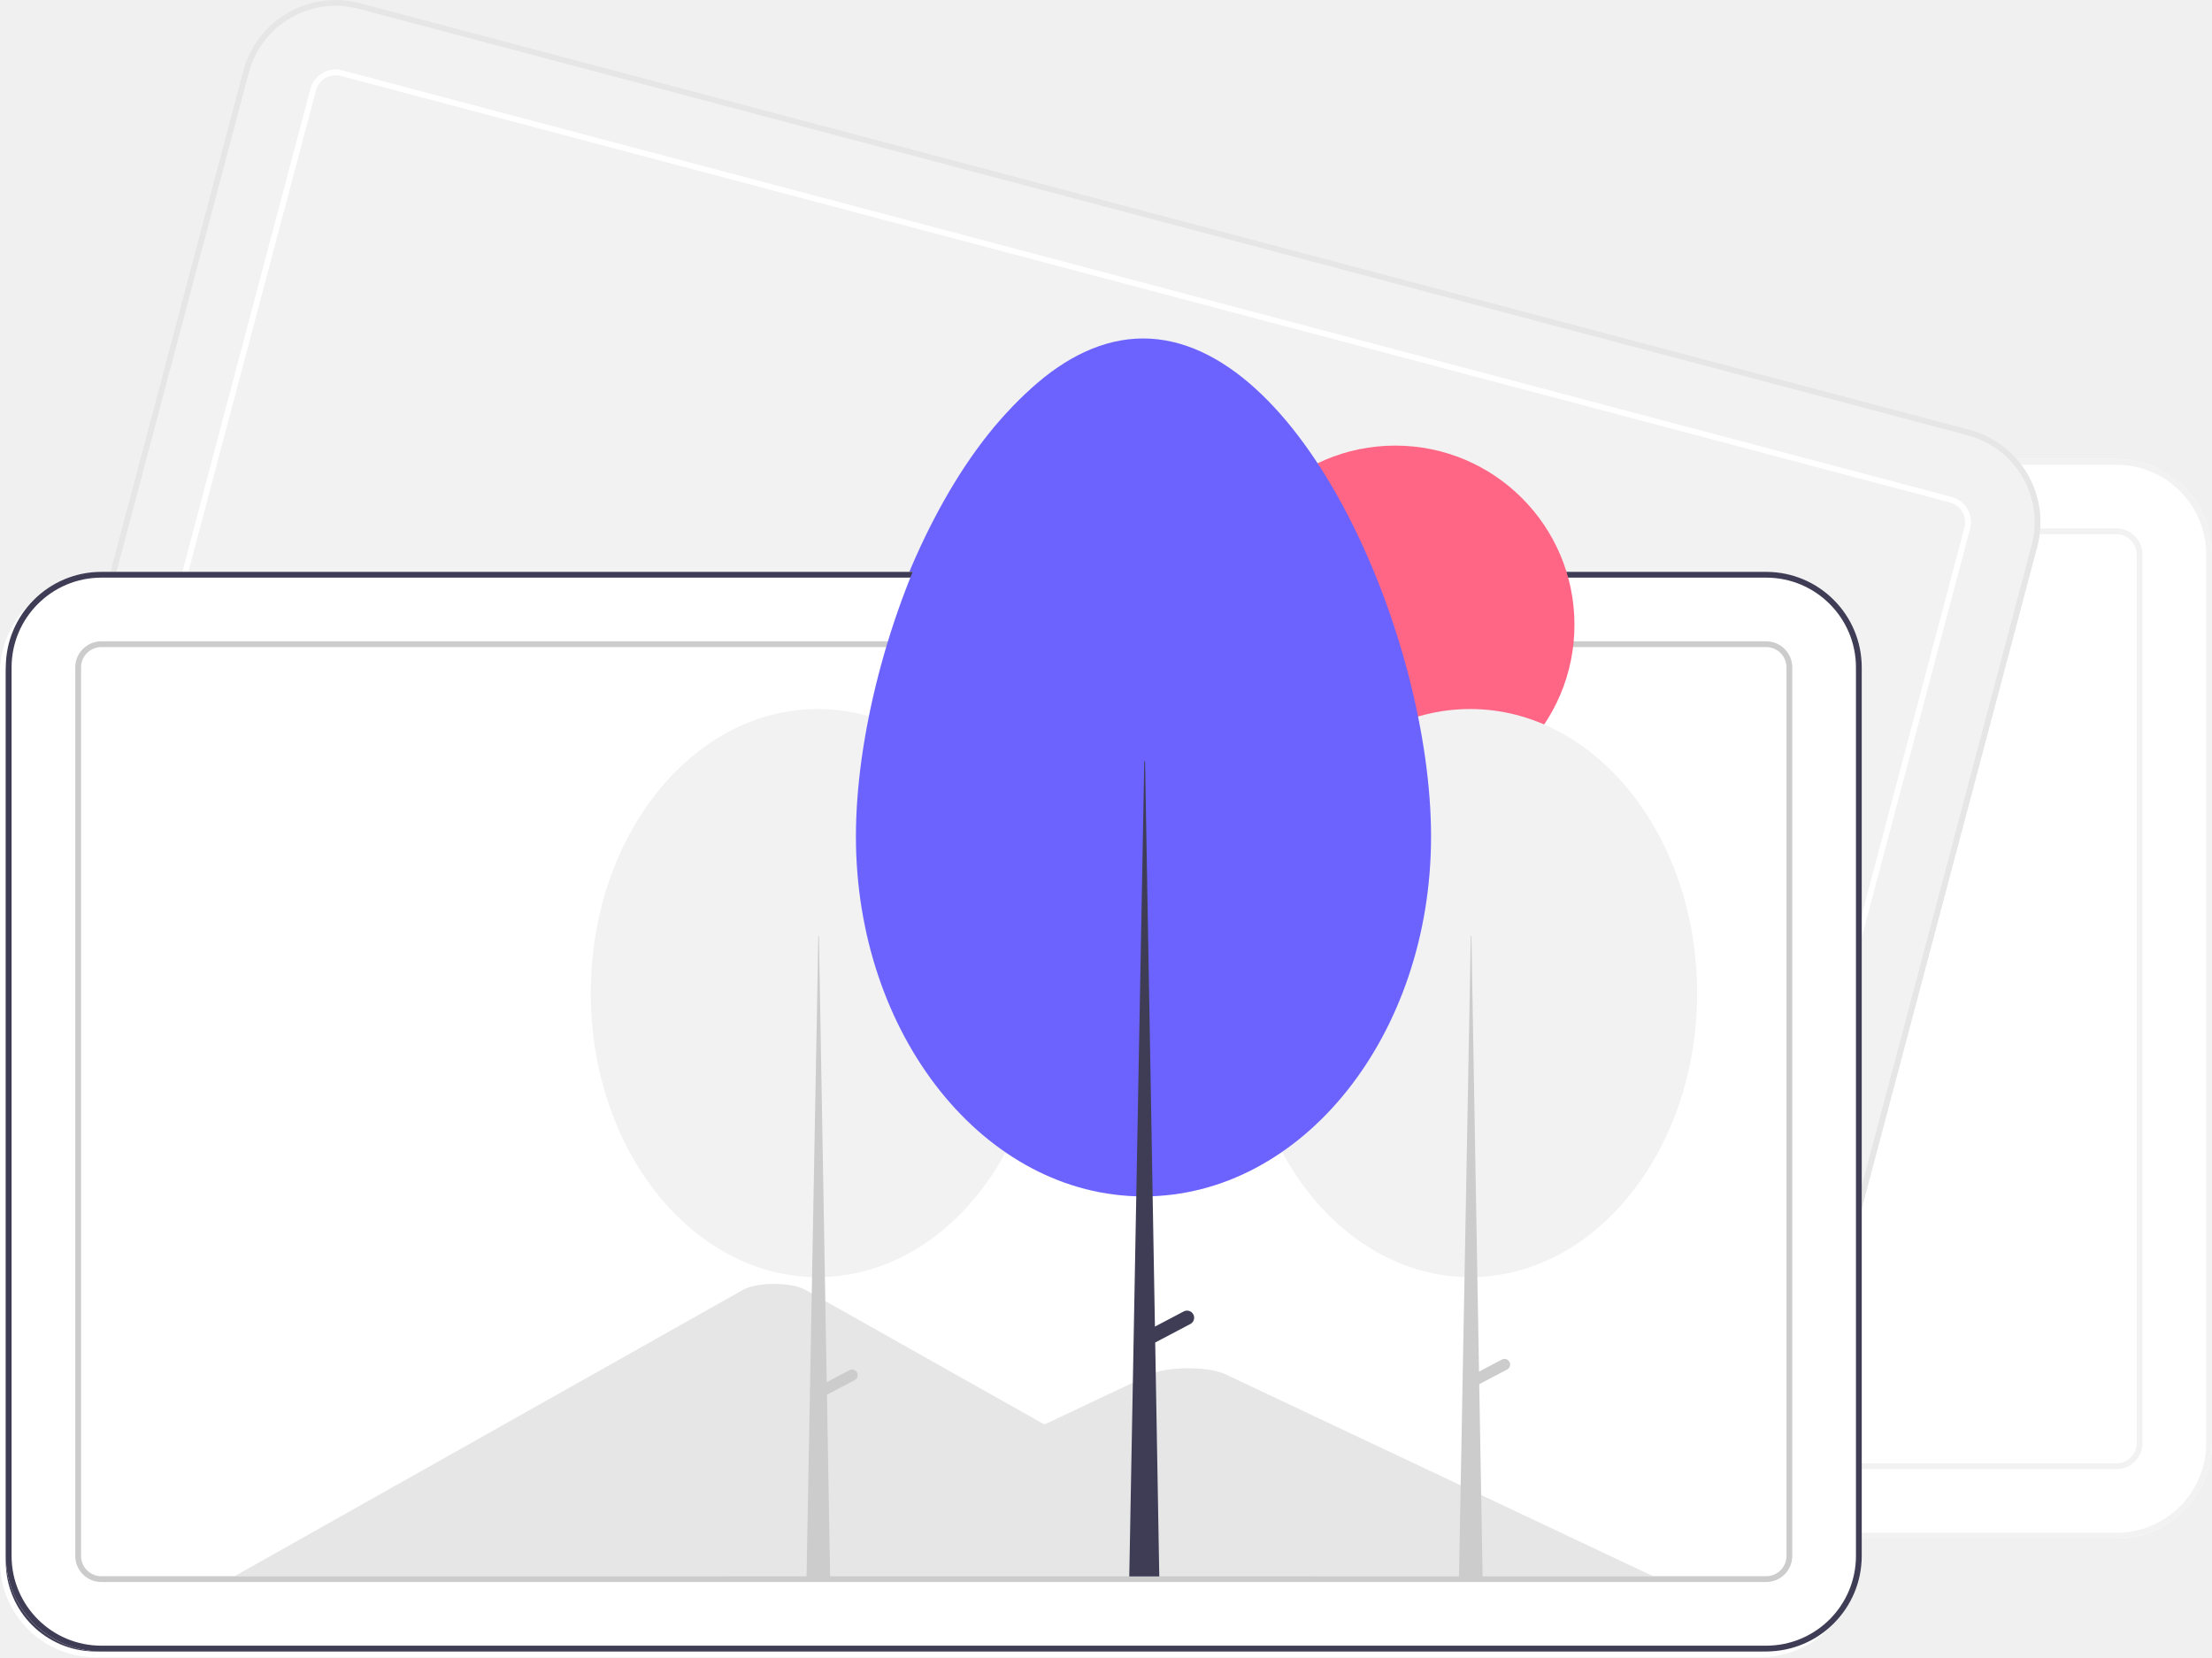
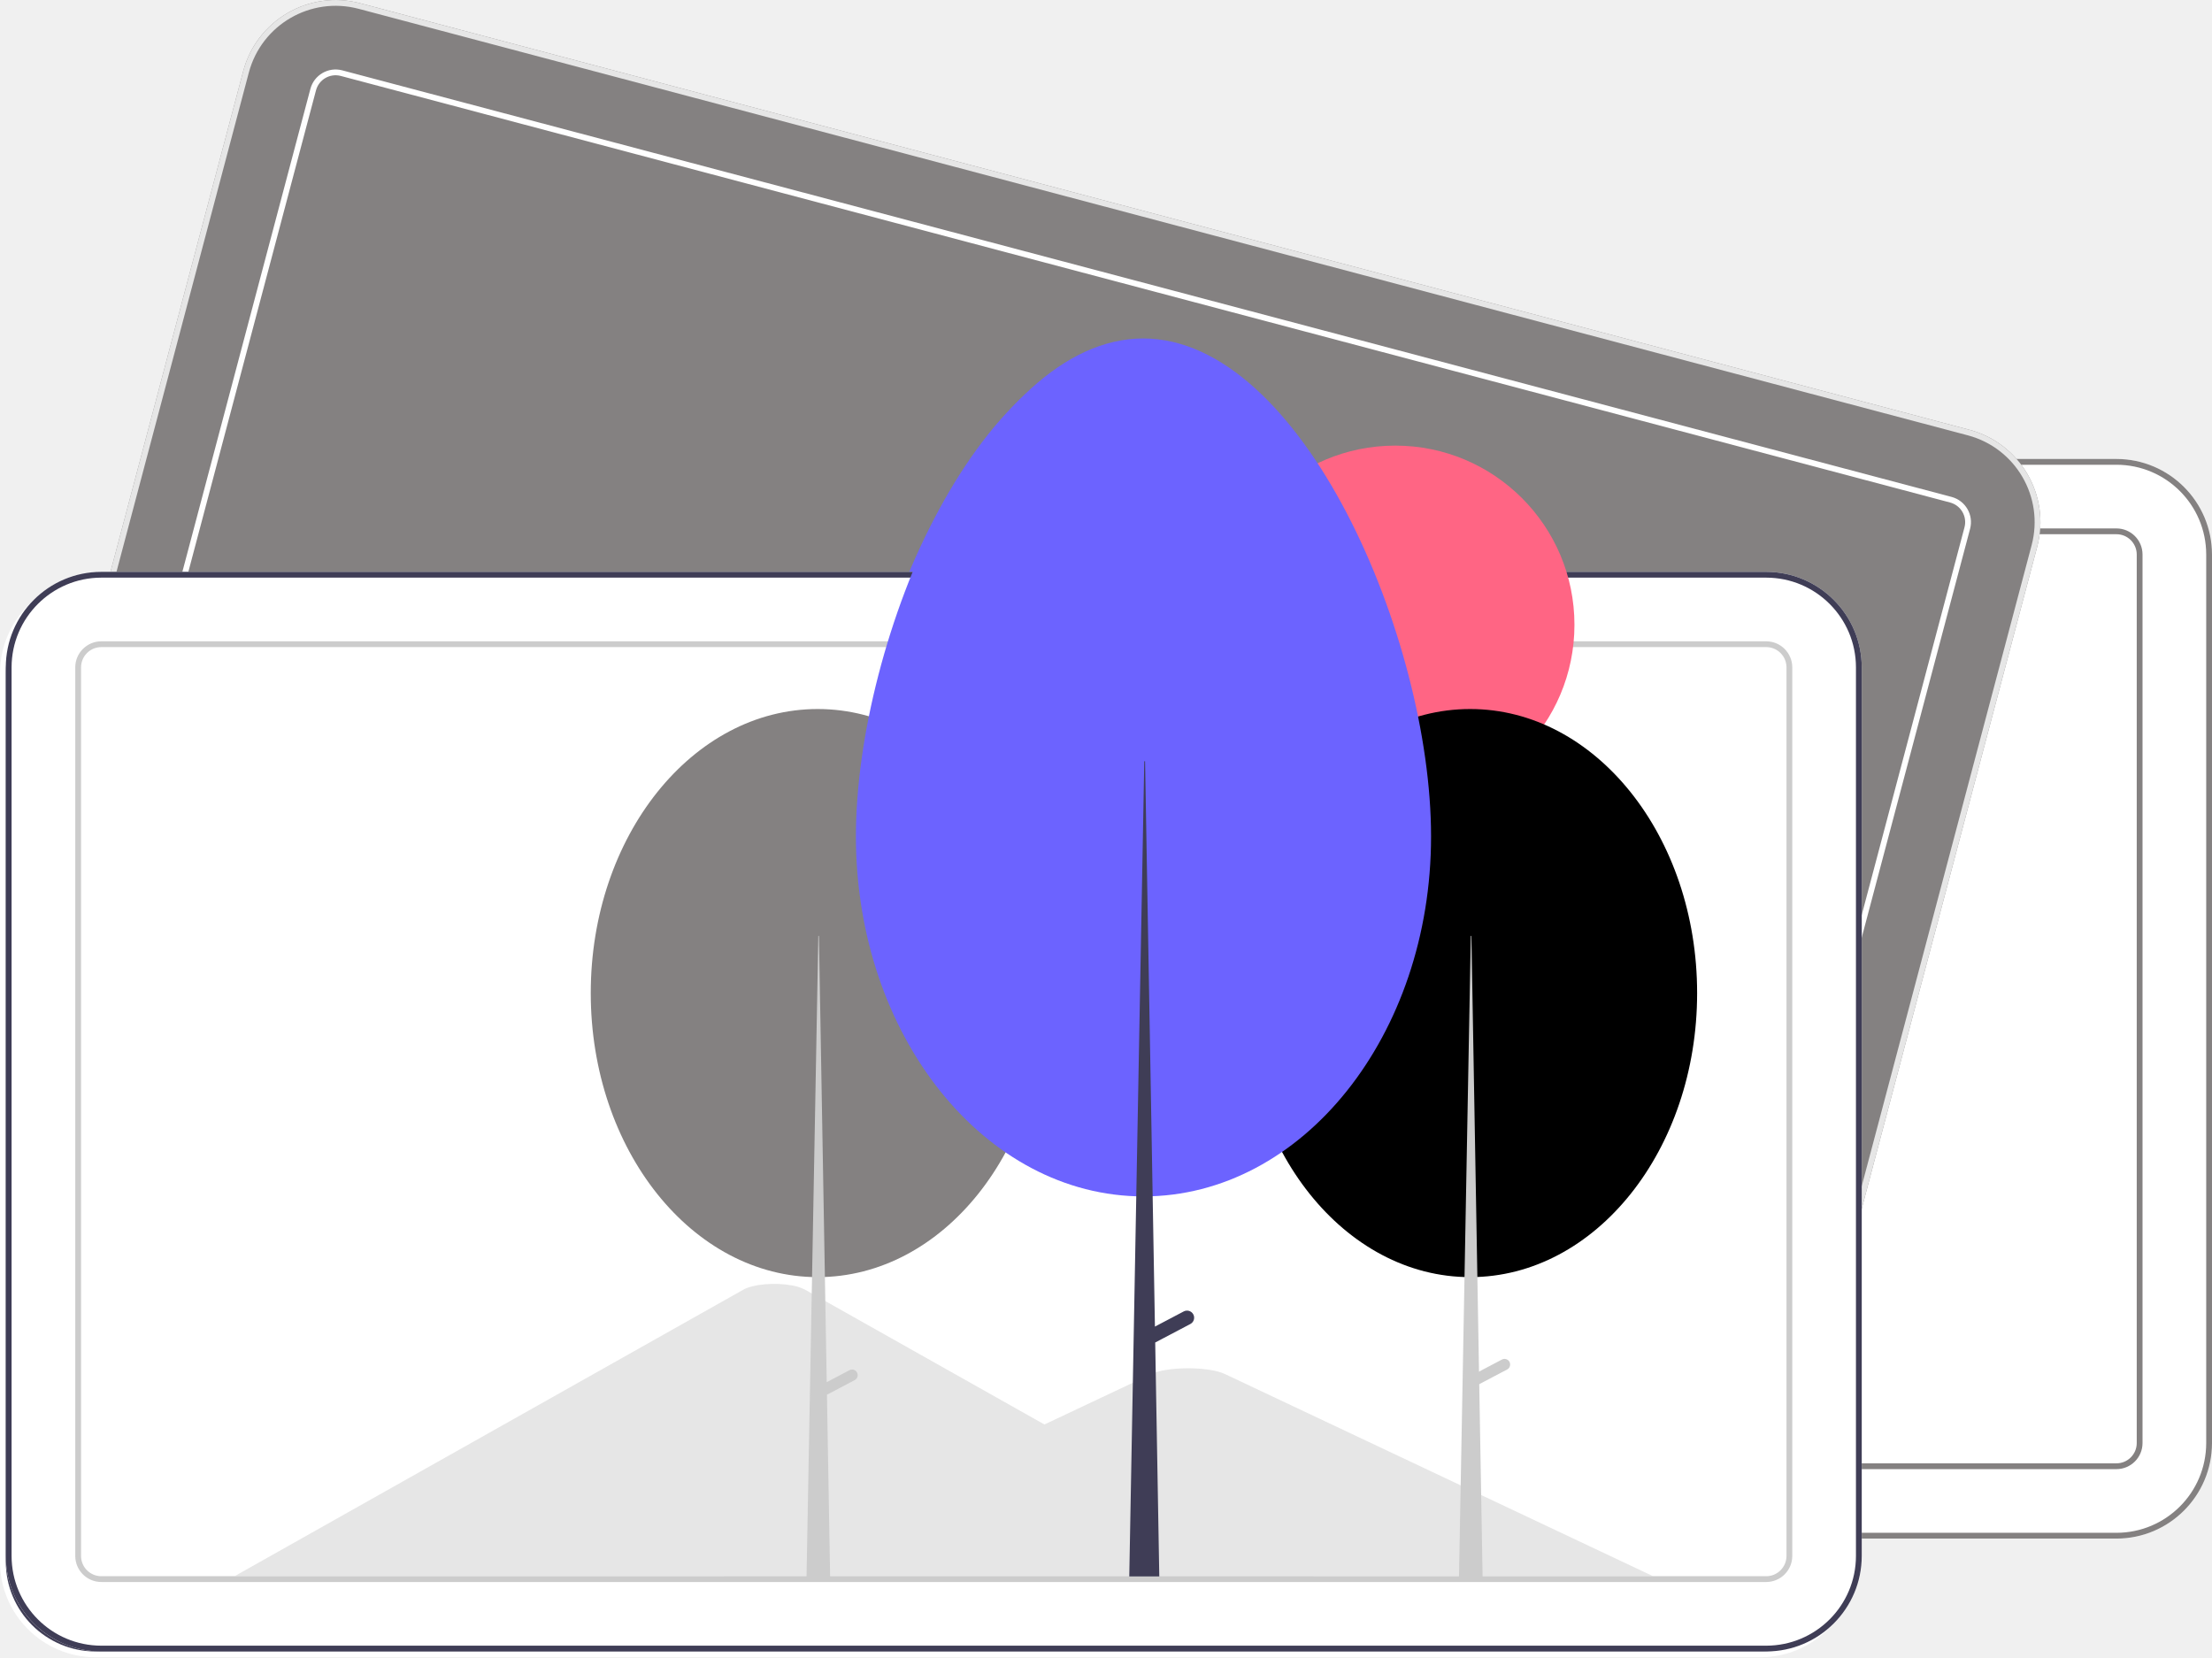
<svg xmlns="http://www.w3.org/2000/svg" id="ac40b6c7-c2ea-4a85-abe2-e42e72a37000" data-name="Layer 1" width="764.173" height="572.568" viewBox="0 0 764.173 572.568">
  <path d="M949.086,695.284H373.914a33.037,33.037,0,0,1-33-33v-307a33.037,33.037,0,0,1,33-33H949.086a33.037,33.037,0,0,1,33,33v307A33.037,33.037,0,0,1,949.086,695.284Z" transform="translate(-217.9136 -163.716)" fill="#fff" />
-   <path d="M949.086,695.284H373.914a33.037,33.037,0,0,1-33-33v-307a33.037,33.037,0,0,1,33-33H949.086a33.037,33.037,0,0,1,33,33v307A33.037,33.037,0,0,1,949.086,695.284Zm-575.173-371a31.035,31.035,0,0,0-31,31v307a31.035,31.035,0,0,0,31,31H949.086a31.035,31.035,0,0,0,31-31v-307a31.035,31.035,0,0,0-31-31Z" transform="translate(-217.9136 -163.716)" fill="#f2f2f2" />
-   <path d="M949.086,671.284H373.914a9.01,9.01,0,0,1-9-9v-307a9.01,9.01,0,0,1,9-9H949.086a9.01,9.01,0,0,1,9,9v307A9.01,9.01,0,0,1,949.086,671.284Zm-575.173-323a7.008,7.008,0,0,0-7,7v307a7.008,7.008,0,0,0,7,7H949.086a7.008,7.008,0,0,0,7-7v-307a7.008,7.008,0,0,0-7-7Z" transform="translate(-217.9136 -163.716)" fill="#f2f2f2" />
-   <path d="M802.698,672.747,246.727,525.369a33.037,33.037,0,0,1-23.443-40.354L301.948,188.264a33.037,33.037,0,0,1,40.354-23.443L898.273,312.199a33.037,33.037,0,0,1,23.443,40.354L843.052,649.304A33.037,33.037,0,0,1,802.698,672.747Z" transform="translate(-217.9136 -163.716)" fill="#f2f2f2" />
+   <path d="M949.086,695.284H373.914a33.037,33.037,0,0,1-33-33v-307a33.037,33.037,0,0,1,33-33H949.086a33.037,33.037,0,0,1,33,33v307A33.037,33.037,0,0,1,949.086,695.284Zm-575.173-371a31.035,31.035,0,0,0-31,31v307a31.035,31.035,0,0,0,31,31H949.086a31.035,31.035,0,0,0,31-31v-307a31.035,31.035,0,0,0-31-31Z" transform="translate(-217.9136 -163.716)" fill="#848181" />
+   <path d="M949.086,671.284H373.914a9.01,9.01,0,0,1-9-9v-307a9.01,9.01,0,0,1,9-9H949.086a9.01,9.01,0,0,1,9,9v307A9.01,9.01,0,0,1,949.086,671.284Zm-575.173-323a7.008,7.008,0,0,0-7,7v307a7.008,7.008,0,0,0,7,7H949.086a7.008,7.008,0,0,0,7-7v-307a7.008,7.008,0,0,0-7-7Z" transform="translate(-217.9136 -163.716)" fill="#848181" />
+   <path d="M802.698,672.747,246.727,525.369a33.037,33.037,0,0,1-23.443-40.354L301.948,188.264a33.037,33.037,0,0,1,40.354-23.443L898.273,312.199a33.037,33.037,0,0,1,23.443,40.354L843.052,649.304A33.037,33.037,0,0,1,802.698,672.747Z" transform="translate(-217.9136 -163.716)" fill="#848181" />
  <path d="M802.698,672.747,246.727,525.369a33.037,33.037,0,0,1-23.443-40.354L301.948,188.264a33.037,33.037,0,0,1,40.354-23.443L898.273,312.199a33.037,33.037,0,0,1,23.443,40.354L843.052,649.304A33.037,33.037,0,0,1,802.698,672.747ZM341.789,166.755A31.035,31.035,0,0,0,303.881,188.777L225.218,485.528a31.035,31.035,0,0,0,22.022,37.908L803.211,670.813A31.035,31.035,0,0,0,841.119,648.791l78.663-296.751a31.035,31.035,0,0,0-22.022-37.908Z" transform="translate(-217.9136 -163.716)" fill="#e6e6e6" />
  <path d="M808.848,649.548,252.877,502.17a9.01,9.01,0,0,1-6.393-11.006l78.663-296.751a9.01,9.01,0,0,1,11.006-6.393L892.123,335.398a9.01,9.01,0,0,1,6.393,11.006L819.853,643.154A9.01,9.01,0,0,1,808.848,649.548ZM335.64,189.953a7.008,7.008,0,0,0-8.56,4.973L248.417,491.677a7.008,7.008,0,0,0,4.973,8.56L809.36,647.615a7.008,7.008,0,0,0,8.56-4.973l78.663-296.751a7.008,7.008,0,0,0-4.973-8.56Z" transform="translate(-217.9136 -163.716)" fill="#fff" />
  <path d="M826.086,736.284H250.914a33.037,33.037,0,0,1-33-33v-307a33.037,33.037,0,0,1,33-33H826.086a33.037,33.037,0,0,1,33,33v307A33.037,33.037,0,0,1,826.086,736.284Z" transform="translate(-217.9136 -163.716)" fill="#fff" />
  <path d="M669.818,710.284h-371.43c-.465.002-.93-.01-1.388-.036l175.669-98.934c3.345-1.922,10.85-2.599,16.762-1.511a15.183,15.183,0,0,1,4.649,1.511l117.896,66.392,5.648,3.177Z" transform="translate(-217.9136 -163.716)" fill="#e6e6e6" />
  <path d="M787,710.284H465.744l62.253-29.4,4.48-2.118,81.121-38.314c5.318-2.511,18.112-2.667,24.365-.474q.63.224,1.168.474Z" transform="translate(-217.9136 -163.716)" fill="#e6e6e6" />
  <path d="M250.914,365.284a31.035,31.035,0,0,0-31,31v307a31.035,31.035,0,0,0,31,31H826.086a31.035,31.035,0,0,0,31-31v-307a31.035,31.035,0,0,0-31-31Z" transform="translate(-217.9136 -163.716)" fill="#3f3d56" />
  <path d="M826.086,712.284H250.914a9.01,9.01,0,0,1-9-9v-307a9.01,9.01,0,0,1,9-9H826.086a9.01,9.01,0,0,1,9,9v307A9.01,9.01,0,0,1,826.086,712.284Zm-575.173-323a7.008,7.008,0,0,0-7,7v307a7.008,7.008,0,0,0,7,7H826.086a7.008,7.008,0,0,0,7-7v-307a7.008,7.008,0,0,0-7-7Z" transform="translate(-217.9136 -163.716)" fill="#ccc" />
  <circle cx="480.017" cy="217.859" r="61.903" fill="#ff6584" />
-   <ellipse cx="505.896" cy="345.099" rx="78.403" ry="98.137" fill="#f2f2f2" />
+   <ellipse cx="505.896" cy="345.099" rx="78.403" ry="98.137" fill="#848181" />
  <polygon points="506.112 325.365 506.327 325.365 510.204 547.65 502.019 547.65 506.112 325.365" fill="#ccc" />
  <path d="M737.398,636.241v0a1.939,1.939,0,0,1-.812,2.618l-11.245,5.92-1.806-3.431,11.245-5.92A1.939,1.939,0,0,1,737.398,636.241Z" transform="translate(-217.9136 -163.716)" fill="#ccc" />
-   <ellipse cx="280.49" cy="345.099" rx="78.403" ry="98.137" fill="#f2f2f2" />
+   <ellipse cx="280.49" cy="345.099" rx="78.403" ry="98.137" fill="#848181" />
  <path d="M511.991,639.916v-0a1.939,1.939,0,0,0-2.619-.812l-7.85,4.133-2.689-154.156h-.215l-4.092,222.286H502.711l-1.113-63.788,9.581-5.044A1.939,1.939,0,0,0,511.991,639.916Z" transform="translate(-217.9136 -163.716)" fill="#ccc" />
  <path d="M610.834,282.653c54.867,0,99.463,103.382,99.463,172.059s-44.478,124.35-99.345,124.35S511.606,523.389,511.606,454.712,555.967,282.653,610.834,282.653Z" transform="translate(-217.9136 -163.716)" fill="#6c63ff" />
  <path d="M628.168,619.831a2.456,2.456,0,0,0-3.317-1.029l-9.947,5.237-3.407-195.332h-.273L606.039,710.366h10.371l-1.41-80.826,12.14-6.391A2.456,2.456,0,0,0,628.168,619.831Z" transform="translate(-217.9136 -163.716)" fill="#3f3d56" />
  <path d="M828.086,734.284H252.914a33.037,33.037,0,0,1-33-33v-307a33.037,33.037,0,0,1,33-33H828.086a33.037,33.037,0,0,1,33,33v307A33.037,33.037,0,0,1,828.086,734.284Z" transform="translate(-217.9136 -163.716)" fill="#fff" />
  <path d="M671.818,708.284h-371.43c-.465.002-.93-.01-1.388-.036l175.669-98.934c3.345-1.922,10.85-2.599,16.762-1.511a15.183,15.183,0,0,1,4.649,1.511l117.896,66.392,5.648,3.177Z" transform="translate(-217.9136 -163.716)" fill="#e6e6e6" />
  <path d="M789,708.284H467.744l62.253-29.4,4.48-2.118,81.121-38.314c5.318-2.511,18.112-2.667,24.365-.474q.63.224,1.168.474Z" transform="translate(-217.9136 -163.716)" fill="#e6e6e6" />
  <path d="M828.086,734.284H252.914a33.037,33.037,0,0,1-33-33v-307a33.037,33.037,0,0,1,33-33H828.086a33.037,33.037,0,0,1,33,33v307A33.037,33.037,0,0,1,828.086,734.284Zm-575.173-371a31.035,31.035,0,0,0-31,31v307a31.035,31.035,0,0,0,31,31H828.086a31.035,31.035,0,0,0,31-31v-307a31.035,31.035,0,0,0-31-31Z" transform="translate(-217.9136 -163.716)" fill="#3f3d56" />
  <path d="M828.086,710.284H252.914a9.01,9.01,0,0,1-9-9v-307a9.01,9.01,0,0,1,9-9H828.086a9.01,9.01,0,0,1,9,9v307A9.01,9.01,0,0,1,828.086,710.284Zm-575.173-323a7.008,7.008,0,0,0-7,7v307a7.008,7.008,0,0,0,7,7H828.086a7.008,7.008,0,0,0,7-7v-307a7.008,7.008,0,0,0-7-7Z" transform="translate(-217.9136 -163.716)" fill="#ccc" />
  <circle cx="482.017" cy="215.859" r="61.903" fill="#ff6584" />
-   <ellipse cx="507.896" cy="343.099" rx="78.403" ry="98.137" fill="#f2f2f2" />
+   <ellipse cx="507.896" cy="343.099" rx="78.403" ry="98.137" fill="##848181" />
  <polygon points="508.112 323.365 508.327 323.365 512.204 545.65 504.019 545.65 508.112 323.365" fill="#ccc" />
  <path d="M739.398,634.241v0a1.939,1.939,0,0,1-.812,2.618l-11.245,5.92-1.806-3.431,11.245-5.92A1.939,1.939,0,0,1,739.398,634.241Z" transform="translate(-217.9136 -163.716)" fill="#ccc" />
-   <ellipse cx="282.49" cy="343.099" rx="78.403" ry="98.137" fill="#f2f2f2" />
+   <ellipse cx="282.49" cy="343.099" rx="78.403" ry="98.137" fill="#848181" />
  <path d="M513.991,637.916v-0a1.939,1.939,0,0,0-2.619-.812l-7.85,4.133-2.689-154.156h-.215l-4.092,222.286H504.711l-1.113-63.788,9.581-5.044A1.939,1.939,0,0,0,513.991,637.916Z" transform="translate(-217.9136 -163.716)" fill="#ccc" />
  <path d="M612.834,280.653c54.867,0,99.463,103.382,99.463,172.059s-44.478,124.35-99.345,124.35S513.606,521.389,513.606,452.712,557.967,280.653,612.834,280.653Z" transform="translate(-217.9136 -163.716)" fill="#6c63ff" />
  <path d="M630.168,617.831a2.456,2.456,0,0,0-3.317-1.029l-9.947,5.237-3.407-195.332h-.273L608.039,708.366h10.371l-1.41-80.826,12.14-6.391A2.456,2.456,0,0,0,630.168,617.831Z" transform="translate(-217.9136 -163.716)" fill="#3f3d56" />
</svg>
